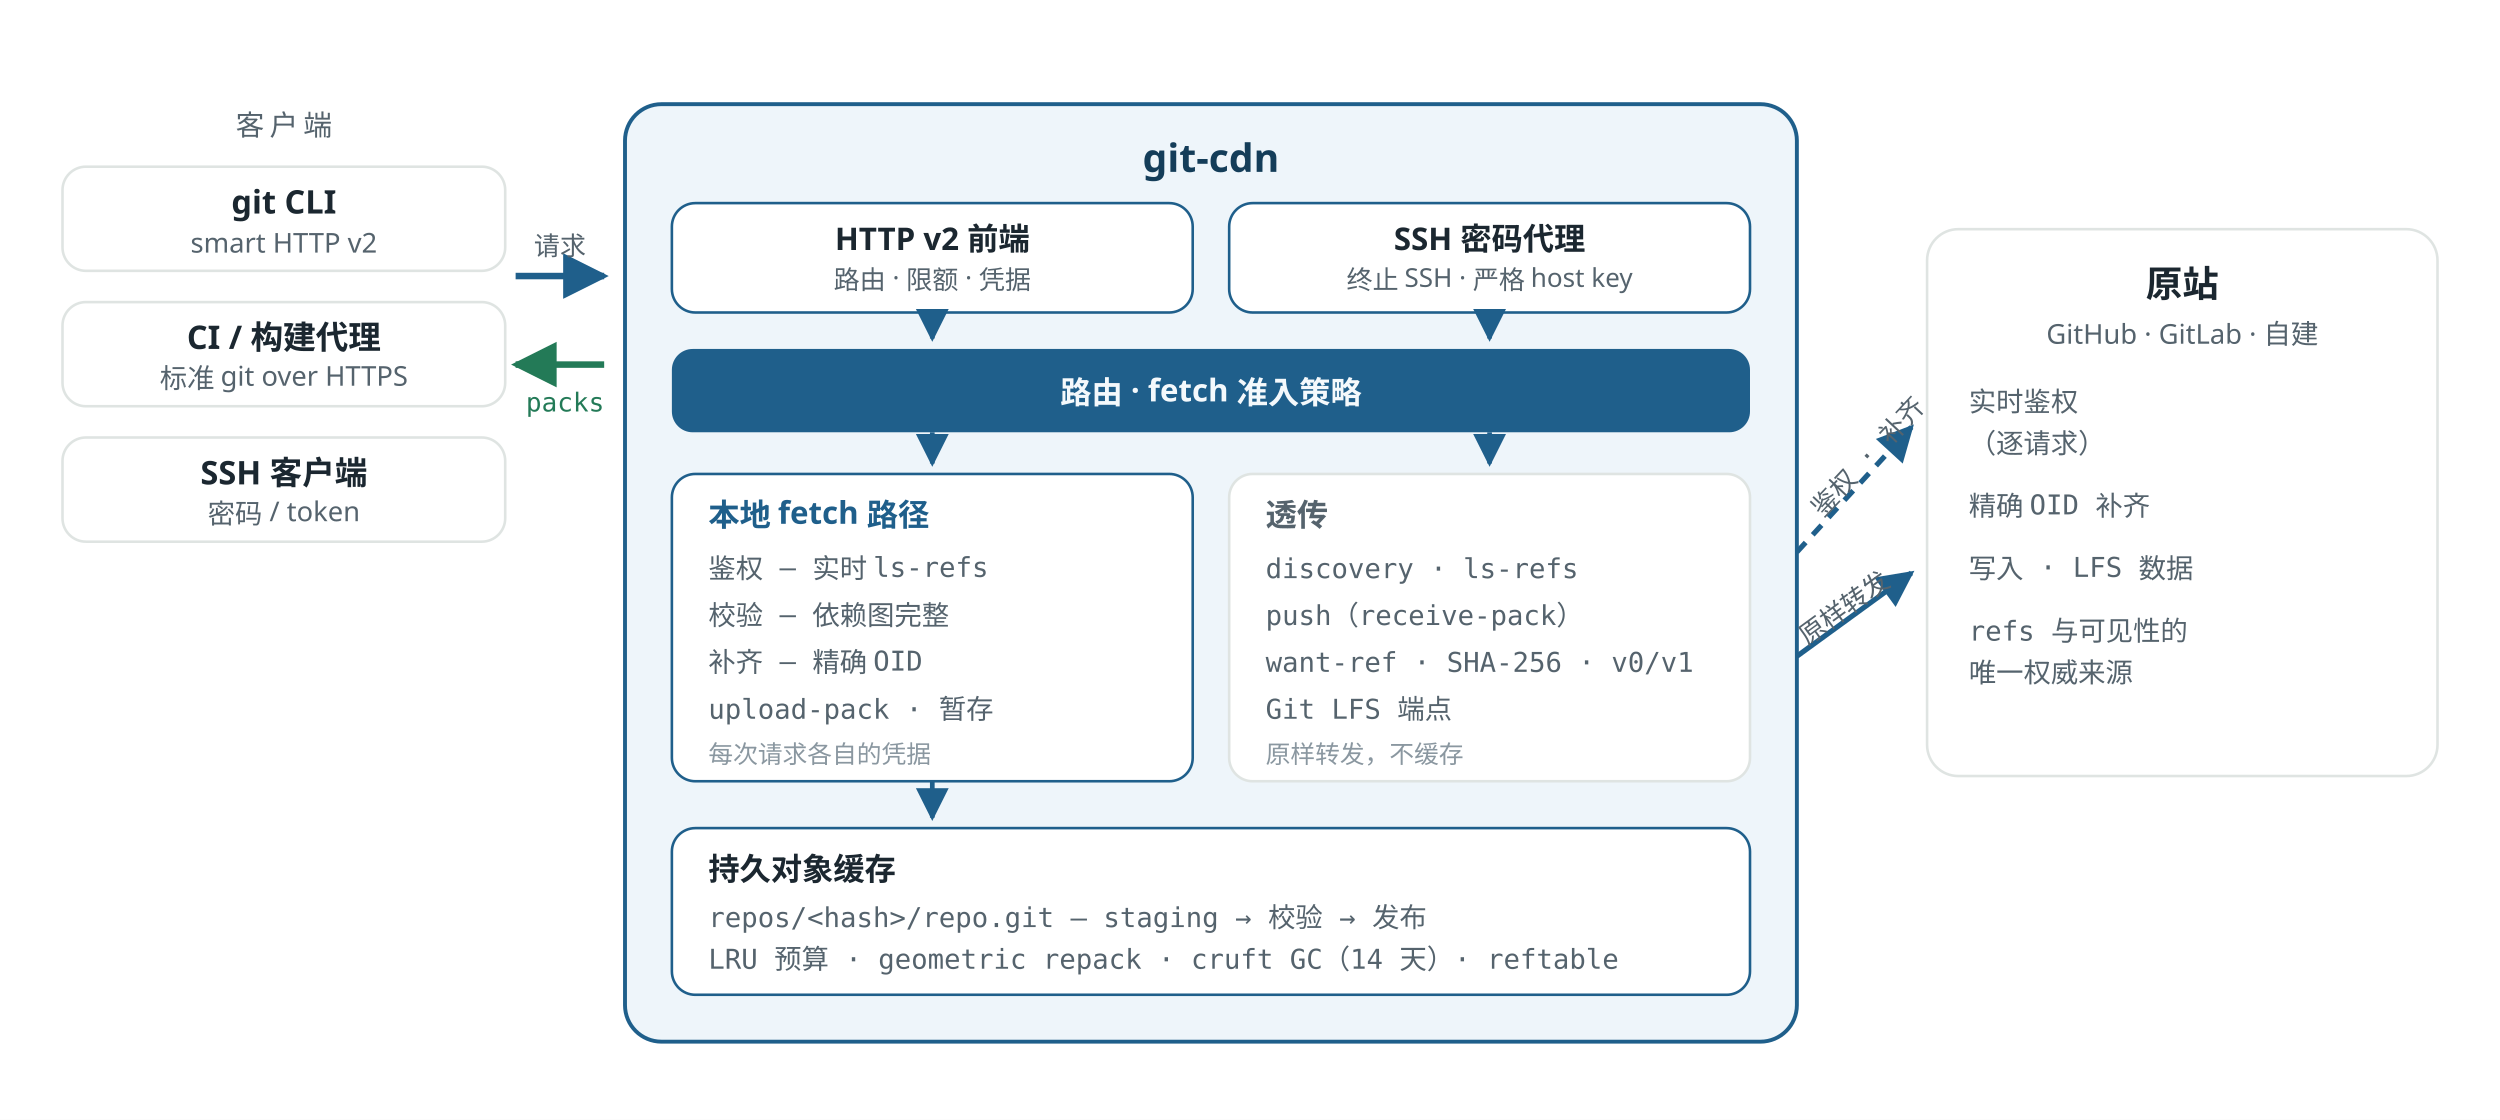
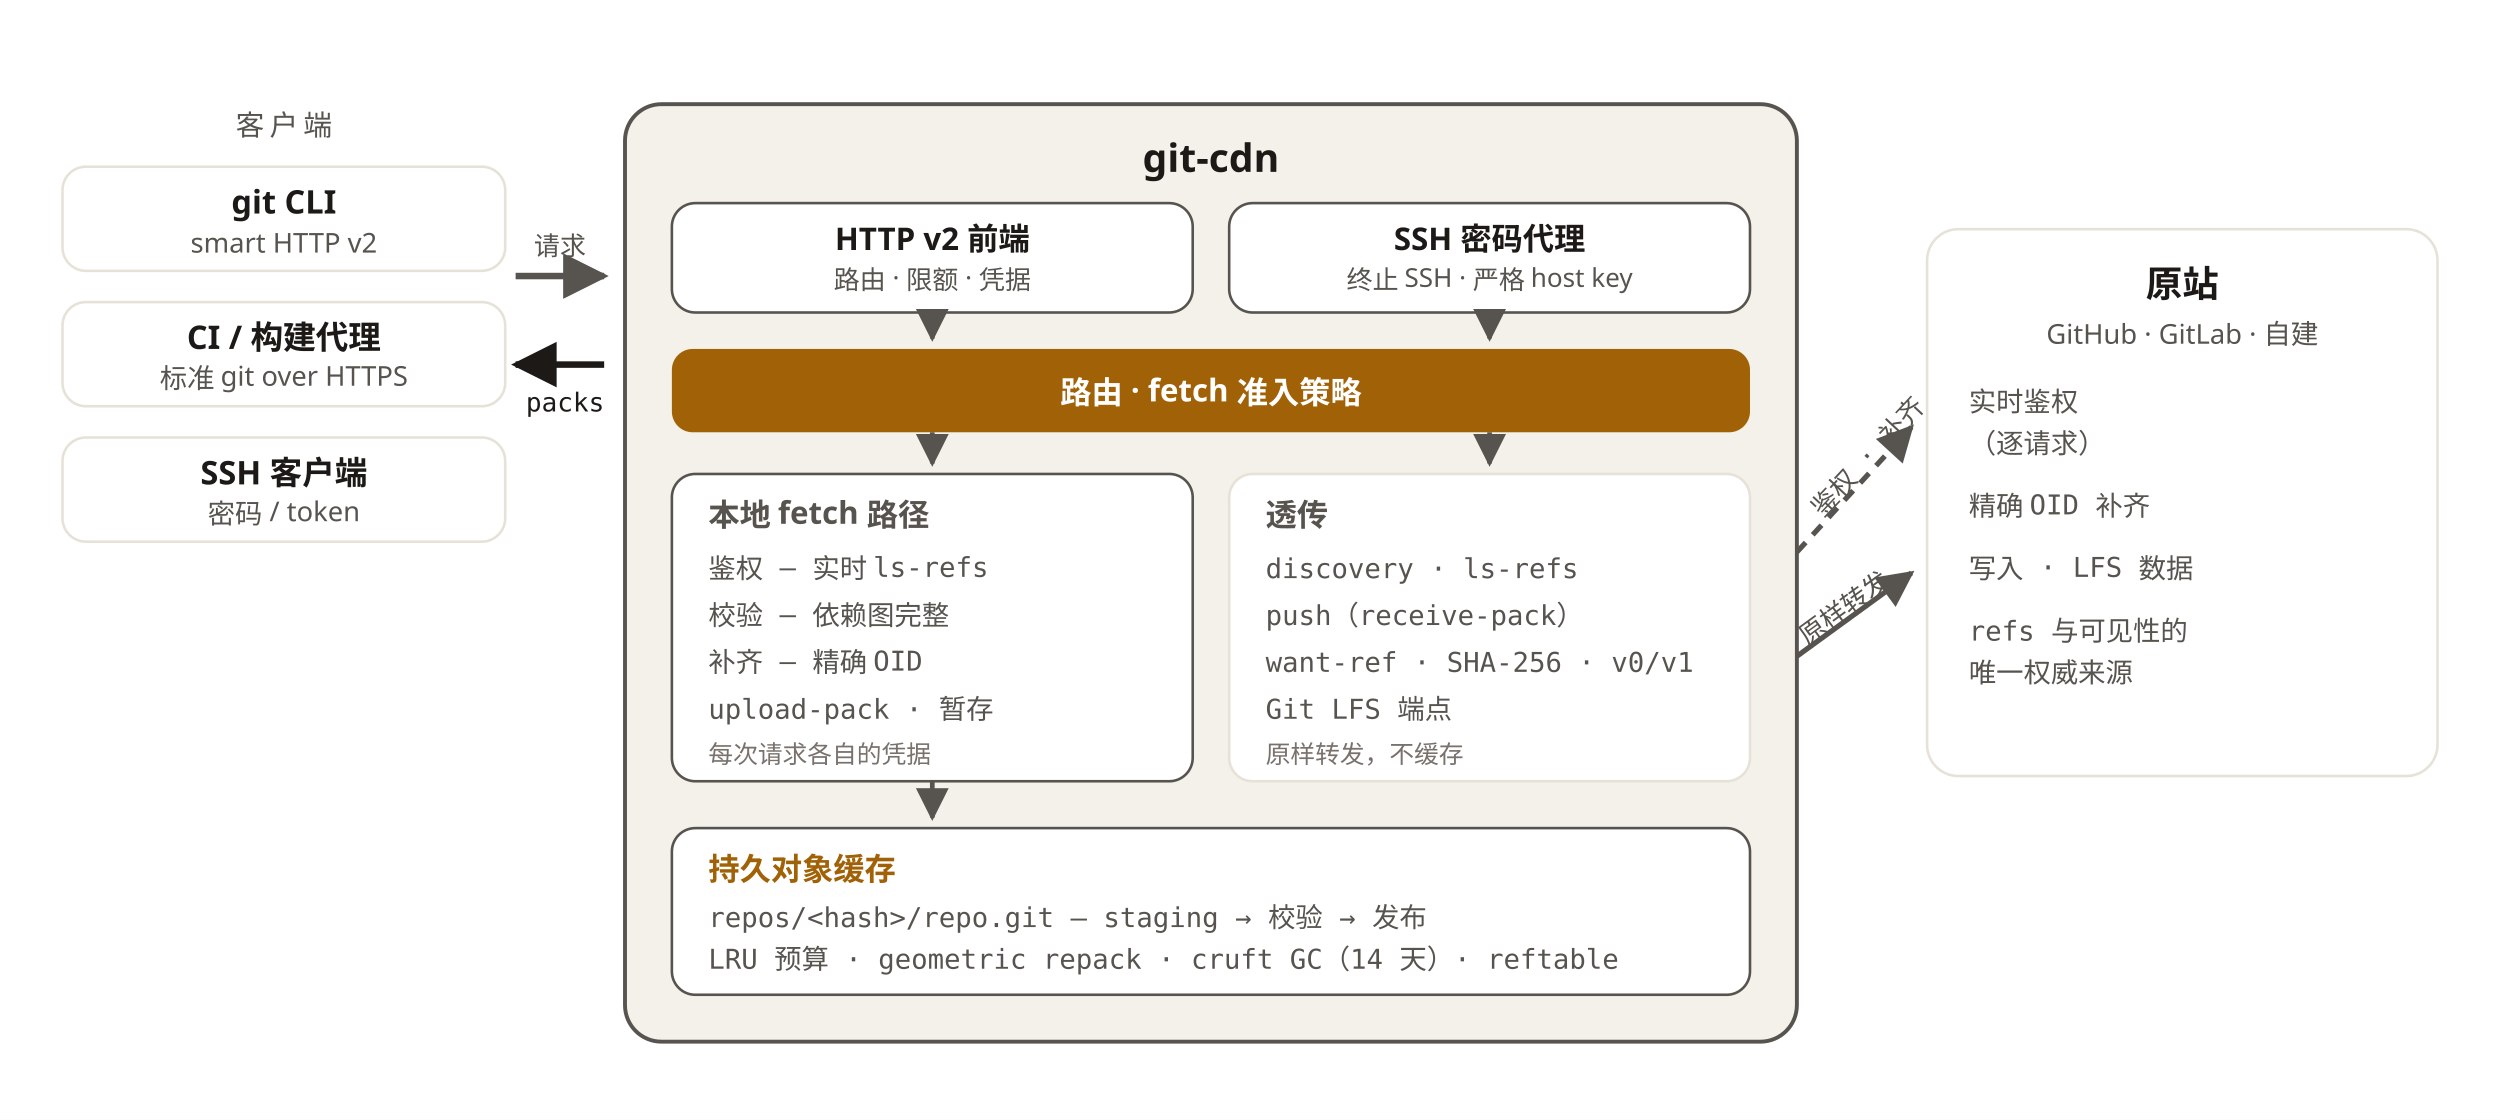
<svg xmlns="http://www.w3.org/2000/svg" viewBox="0 0 960 430" font-family="system-ui, 'Segoe UI', 'Microsoft YaHei', 'Noto Sans SC', sans-serif">
  <defs>
    <marker id="a" viewBox="0 0 10 10" refX="9" refY="5" markerWidth="7" markerHeight="7" orient="auto-start-reverse">
-       <path d="M0 0 L10 5 L0 10 z" fill="#1f5f8b" />
+       <path d="M0 0 L10 5 L0 10 z" fill="#57534e" />
    </marker>
    <marker id="g" viewBox="0 0 10 10" refX="9" refY="5" markerWidth="7" markerHeight="7" orient="auto-start-reverse">
-       <path d="M0 0 L10 5 L0 10 z" fill="#237a57" />
+       <path d="M0 0 L10 5 L0 10 z" fill="#1c1917" />
    </marker>
  </defs>
  <rect x="0" y="0" width="960" height="430" fill="#ffffff" />
  <g text-anchor="middle">
-     <text x="109" y="52" font-size="11" fill="#55636d" font-family="ui-monospace, Consolas, monospace" letter-spacing="2">客户端</text>
-     <rect x="24" y="64" width="170" height="40" rx="9" fill="#ffffff" stroke="#dfe4e2" />
-     <text x="109" y="82" font-size="12.5" font-weight="600" fill="#1b2730">git CLI</text>
-     <text x="109" y="97" font-size="10.5" fill="#55636d">smart HTTP v2</text>
-     <rect x="24" y="116" width="170" height="40" rx="9" fill="#ffffff" stroke="#dfe4e2" />
-     <text x="109" y="134" font-size="12.5" font-weight="600" fill="#1b2730">CI / 构建代理</text>
-     <text x="109" y="149" font-size="10.5" fill="#55636d">标准 git over HTTPS</text>
-     <rect x="24" y="168" width="170" height="40" rx="9" fill="#ffffff" stroke="#dfe4e2" />
-     <text x="109" y="186" font-size="12.5" font-weight="600" fill="#1b2730">SSH 客户端</text>
-     <text x="109" y="201" font-size="10.5" fill="#55636d">密码 / token</text>
+     <text x="109" y="52" font-size="11" fill="#57534e" font-family="ui-monospace, Consolas, monospace" letter-spacing="2">客户端</text>
+     <rect x="24" y="64" width="170" height="40" rx="9" fill="#ffffff" stroke="#e6e2d8" />
+     <text x="109" y="82" font-size="12.5" font-weight="600" fill="#1c1917">git CLI</text>
+     <text x="109" y="97" font-size="10.5" fill="#57534e">smart HTTP v2</text>
+     <rect x="24" y="116" width="170" height="40" rx="9" fill="#ffffff" stroke="#e6e2d8" />
+     <text x="109" y="134" font-size="12.5" font-weight="600" fill="#1c1917">CI / 构建代理</text>
+     <text x="109" y="149" font-size="10.5" fill="#57534e">标准 git over HTTPS</text>
+     <rect x="24" y="168" width="170" height="40" rx="9" fill="#ffffff" stroke="#e6e2d8" />
+     <text x="109" y="186" font-size="12.5" font-weight="600" fill="#1c1917">SSH 客户端</text>
+     <text x="109" y="201" font-size="10.5" fill="#57534e">密码 / token</text>
  </g>
-   <g font-size="10" fill="#55636d" font-family="ui-monospace, Consolas, monospace" text-anchor="middle">
-     <line x1="198" y1="106" x2="232" y2="106" stroke="#1f5f8b" stroke-width="2.5" marker-end="url(#a)" />
+   <g font-size="10" fill="#57534e" font-family="ui-monospace, Consolas, monospace" text-anchor="middle">
+     <line x1="198" y1="106" x2="232" y2="106" stroke="#57534e" stroke-width="2.5" marker-end="url(#a)" />
    <text x="215" y="98">请求</text>
-     <line x1="232" y1="140" x2="198" y2="140" stroke="#237a57" stroke-width="2.5" marker-end="url(#g)" />
-     <text x="217" y="158" fill="#237a57">packs</text>
+     <line x1="232" y1="140" x2="198" y2="140" stroke="#1c1917" stroke-width="2.5" marker-end="url(#g)" />
+     <text x="217" y="158" fill="#1c1917">packs</text>
  </g>
-   <rect x="240" y="40" width="450" height="360" rx="14" fill="#eef5fa" stroke="#1f5f8b" stroke-width="1.5" />
-   <text x="465" y="66" text-anchor="middle" font-size="15" font-weight="700" fill="#143d59">git-cdn</text>
+   <rect x="240" y="40" width="450" height="360" rx="14" fill="#f4f1ea" stroke="#57534e" stroke-width="1.5" />
+   <text x="465" y="66" text-anchor="middle" font-size="15" font-weight="700" fill="#1c1917">git-cdn</text>
  <g text-anchor="middle">
-     <rect x="258" y="78" width="200" height="42" rx="9" fill="#ffffff" stroke="#1f5f8b" />
-     <text x="358" y="96" font-size="12" font-weight="600" fill="#1b2730">HTTP v2 前端</text>
-     <text x="358" y="111" font-size="10" fill="#55636d">路由 · 限额 · 凭据</text>
-     <rect x="472" y="78" width="200" height="42" rx="9" fill="#ffffff" stroke="#1f5f8b" />
-     <text x="572" y="96" font-size="12" font-weight="600" fill="#1b2730">SSH 密码代理</text>
-     <text x="572" y="111" font-size="10" fill="#55636d">终止 SSH · 严格 host key</text>
+     <rect x="258" y="78" width="200" height="42" rx="9" fill="#ffffff" stroke="#57534e" />
+     <text x="358" y="96" font-size="12" font-weight="600" fill="#1c1917">HTTP v2 前端</text>
+     <text x="358" y="111" font-size="10" fill="#57534e">路由 · 限额 · 凭据</text>
+     <rect x="472" y="78" width="200" height="42" rx="9" fill="#ffffff" stroke="#57534e" />
+     <text x="572" y="96" font-size="12" font-weight="600" fill="#1c1917">SSH 密码代理</text>
+     <text x="572" y="111" font-size="10" fill="#57534e">终止 SSH · 严格 host key</text>
  </g>
-   <g stroke="#1f5f8b" stroke-width="1.8">
+   <g stroke="#57534e" stroke-width="1.8">
    <line x1="358" y1="120" x2="358" y2="130" marker-end="url(#a)" />
    <line x1="572" y1="120" x2="572" y2="130" marker-end="url(#a)" />
  </g>
-   <rect x="258" y="134" width="414" height="32" rx="8" fill="#1f5f8b" />
-   <text x="465" y="155" text-anchor="middle" font-size="12" font-weight="600" fill="#f4f9fc">路由 · fetch 准入策略</text>
-   <g stroke="#1f5f8b" stroke-width="1.8">
+   <rect x="258" y="134" width="414" height="32" rx="8" fill="#a16207" />
+   <text x="465" y="155" text-anchor="middle" font-size="12" font-weight="600" fill="#ffffff">路由 · fetch 准入策略</text>
+   <g stroke="#57534e" stroke-width="1.8">
    <line x1="358" y1="166" x2="358" y2="178" marker-end="url(#a)" />
    <line x1="572" y1="166" x2="572" y2="178" marker-end="url(#a)" />
  </g>
-   <rect x="258" y="182" width="200" height="118" rx="9" fill="#ffffff" stroke="#1f5f8b" />
-   <text x="272" y="202" font-size="12" font-weight="600" fill="#1f5f8b">本地 fetch 路径</text>
-   <g font-size="10.5" fill="#55636d" font-family="ui-monospace, Consolas, monospace">
+   <rect x="258" y="182" width="200" height="118" rx="9" fill="#ffffff" stroke="#57534e" />
+   <text x="272" y="202" font-size="12" font-weight="600" fill="#57534e">本地 fetch 路径</text>
+   <g font-size="10.5" fill="#57534e" font-family="ui-monospace, Consolas, monospace">
    <text x="272" y="222">鉴权 — 实时 ls-refs</text>
    <text x="272" y="240">校验 — 依赖图完整</text>
    <text x="272" y="258">补齐 — 精确 OID</text>
    <text x="272" y="276">upload-pack · 暂存</text>
  </g>
-   <text x="272" y="293" font-size="9.5" fill="#8a97a0" font-family="ui-monospace, Consolas, monospace">每次请求各自的凭据</text>
-   <rect x="472" y="182" width="200" height="118" rx="9" fill="#ffffff" stroke="#dfe4e2" />
-   <text x="486" y="202" font-size="12" font-weight="600" fill="#55636d">透传</text>
-   <g font-size="10.5" fill="#55636d" font-family="ui-monospace, Consolas, monospace">
+   <text x="272" y="293" font-size="9.5" fill="#78716c" font-family="ui-monospace, Consolas, monospace">每次请求各自的凭据</text>
+   <rect x="472" y="182" width="200" height="118" rx="9" fill="#ffffff" stroke="#e6e2d8" />
+   <text x="486" y="202" font-size="12" font-weight="600" fill="#57534e">透传</text>
+   <g font-size="10.5" fill="#57534e" font-family="ui-monospace, Consolas, monospace">
    <text x="486" y="222">discovery · ls-refs</text>
    <text x="486" y="240">push（receive-pack）</text>
    <text x="486" y="258">want-ref · SHA-256 · v0/v1</text>
    <text x="486" y="276">Git LFS 端点</text>
  </g>
-   <text x="486" y="293" font-size="9.5" fill="#8a97a0" font-family="ui-monospace, Consolas, monospace">原样转发，不缓存</text>
-   <line x1="358" y1="300" x2="358" y2="314" stroke="#1f5f8b" stroke-width="1.8" marker-end="url(#a)" />
-   <rect x="258" y="318" width="414" height="64" rx="9" fill="#ffffff" stroke="#1f5f8b" />
-   <text x="272" y="338" font-size="12" font-weight="600" fill="#1b2730">持久对象缓存</text>
-   <text x="272" y="356" font-size="10.5" fill="#55636d" font-family="ui-monospace, Consolas, monospace">repos/&lt;hash&gt;/repo.git — staging → 校验 → 发布</text>
-   <text x="272" y="372" font-size="10.5" fill="#55636d" font-family="ui-monospace, Consolas, monospace">LRU 预算 · geometric repack · cruft GC（14 天）· reftable</text>
-   <rect x="740" y="88" width="196" height="210" rx="12" fill="#ffffff" stroke="#dfe4e2" />
-   <text x="838" y="114" text-anchor="middle" font-size="14" font-weight="700" fill="#1b2730">原站</text>
-   <text x="838" y="132" text-anchor="middle" font-size="10.5" fill="#55636d">GitHub · GitLab · 自建</text>
-   <g font-size="10.5" fill="#55636d" font-family="ui-monospace, Consolas, monospace">
+   <text x="486" y="293" font-size="9.5" fill="#78716c" font-family="ui-monospace, Consolas, monospace">原样转发，不缓存</text>
+   <line x1="358" y1="300" x2="358" y2="314" stroke="#57534e" stroke-width="1.8" marker-end="url(#a)" />
+   <rect x="258" y="318" width="414" height="64" rx="9" fill="#ffffff" stroke="#57534e" />
+   <text x="272" y="338" font-size="12" font-weight="600" fill="#a16207">持久对象缓存</text>
+   <text x="272" y="356" font-size="10.5" fill="#57534e" font-family="ui-monospace, Consolas, monospace">repos/&lt;hash&gt;/repo.git — staging → 校验 → 发布</text>
+   <text x="272" y="372" font-size="10.5" fill="#57534e" font-family="ui-monospace, Consolas, monospace">LRU 预算 · geometric repack · cruft GC（14 天）· reftable</text>
+   <rect x="740" y="88" width="196" height="210" rx="12" fill="#ffffff" stroke="#e6e2d8" />
+   <text x="838" y="114" text-anchor="middle" font-size="14" font-weight="700" fill="#1c1917">原站</text>
+   <text x="838" y="132" text-anchor="middle" font-size="10.5" fill="#57534e">GitHub · GitLab · 自建</text>
+   <g font-size="10.5" fill="#57534e" font-family="ui-monospace, Consolas, monospace">
    <text x="756" y="158">实时鉴权</text>
    <text x="756" y="174">（逐请求）</text>
    <text x="756" y="198">精确 OID 补齐</text>
    <text x="756" y="222">写入 · LFS 数据</text>
    <text x="756" y="246">refs 与可见性的</text>
    <text x="756" y="262">唯一权威来源</text>
  </g>
-   <g font-size="10" fill="#55636d" font-family="ui-monospace, Consolas, monospace">
-     <line x1="690" y1="212" x2="734" y2="164" stroke="#1f5f8b" stroke-width="2" stroke-dasharray="5 4" marker-end="url(#a)" />
+   <g font-size="10" fill="#57534e" font-family="ui-monospace, Consolas, monospace">
+     <line x1="690" y1="212" x2="734" y2="164" stroke="#57534e" stroke-width="2" stroke-dasharray="5 4" marker-end="url(#a)" />
    <text transform="translate(700 199) rotate(-47)">鉴权 · 补齐</text>
-     <line x1="690" y1="252" x2="734" y2="220" stroke="#1f5f8b" stroke-width="2" marker-end="url(#a)" />
+     <line x1="690" y1="252" x2="734" y2="220" stroke="#57534e" stroke-width="2" marker-end="url(#a)" />
    <text transform="translate(694 248) rotate(-36)">原样转发</text>
  </g>
</svg>
